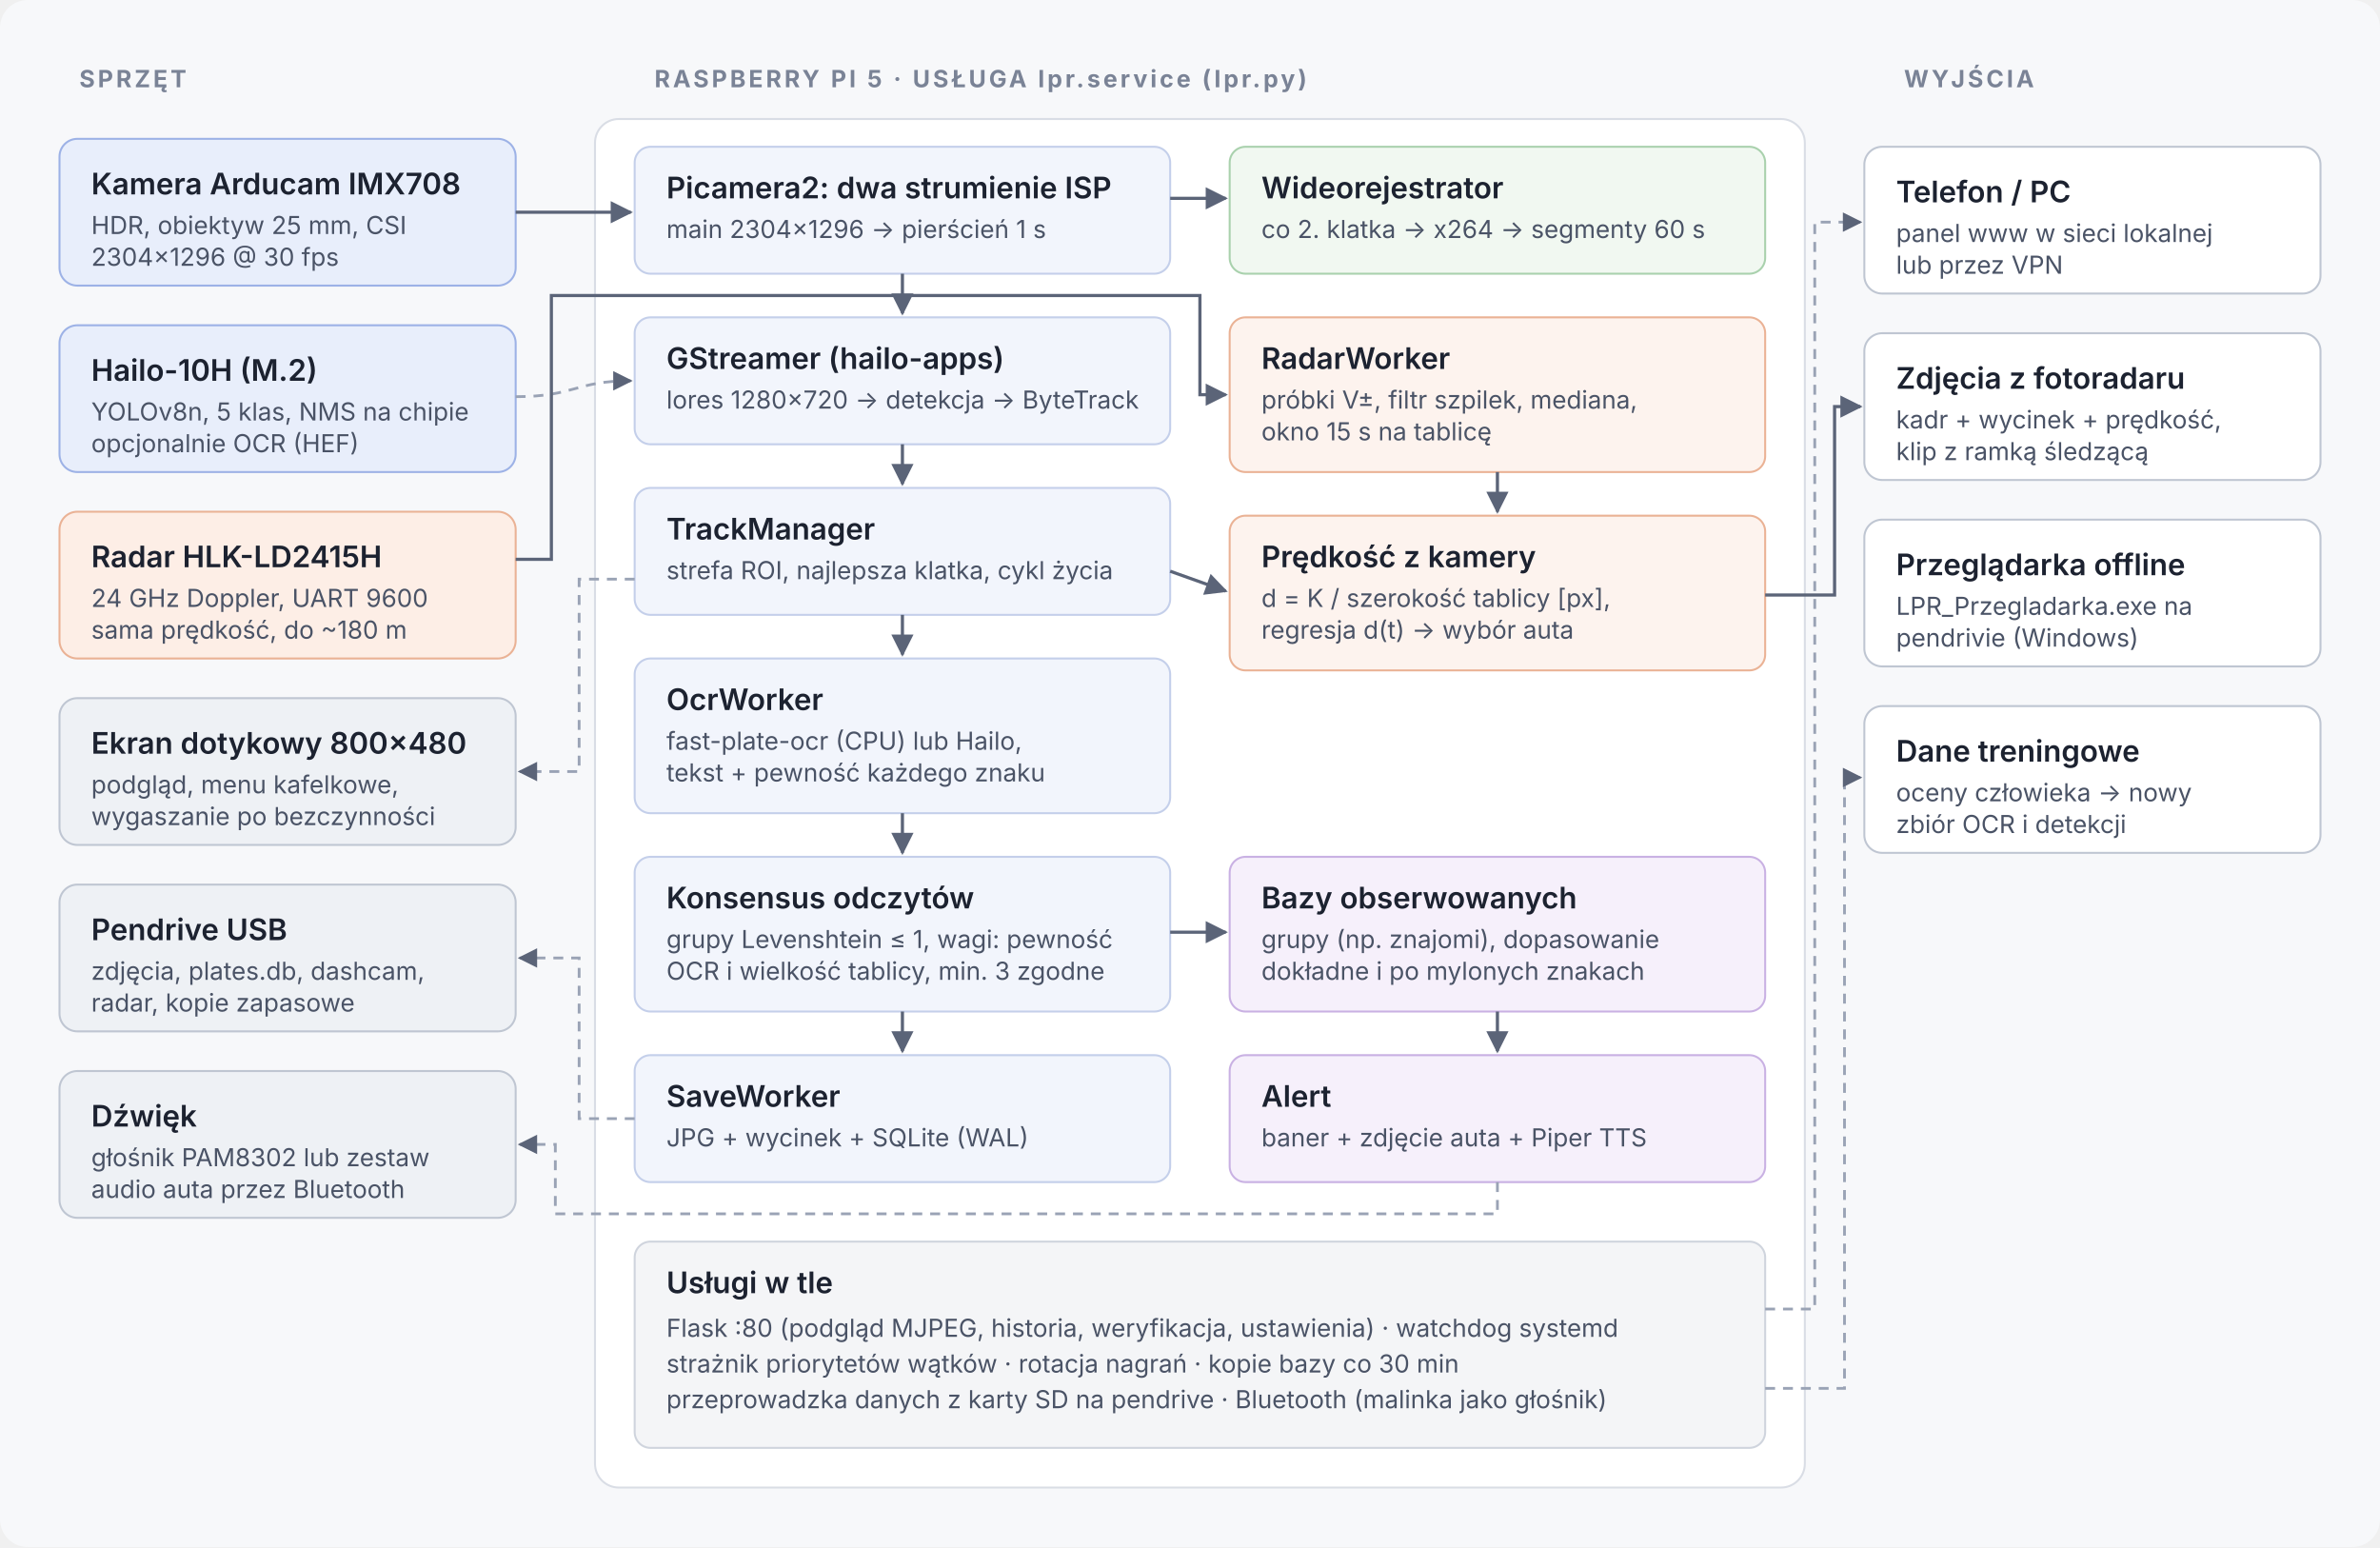
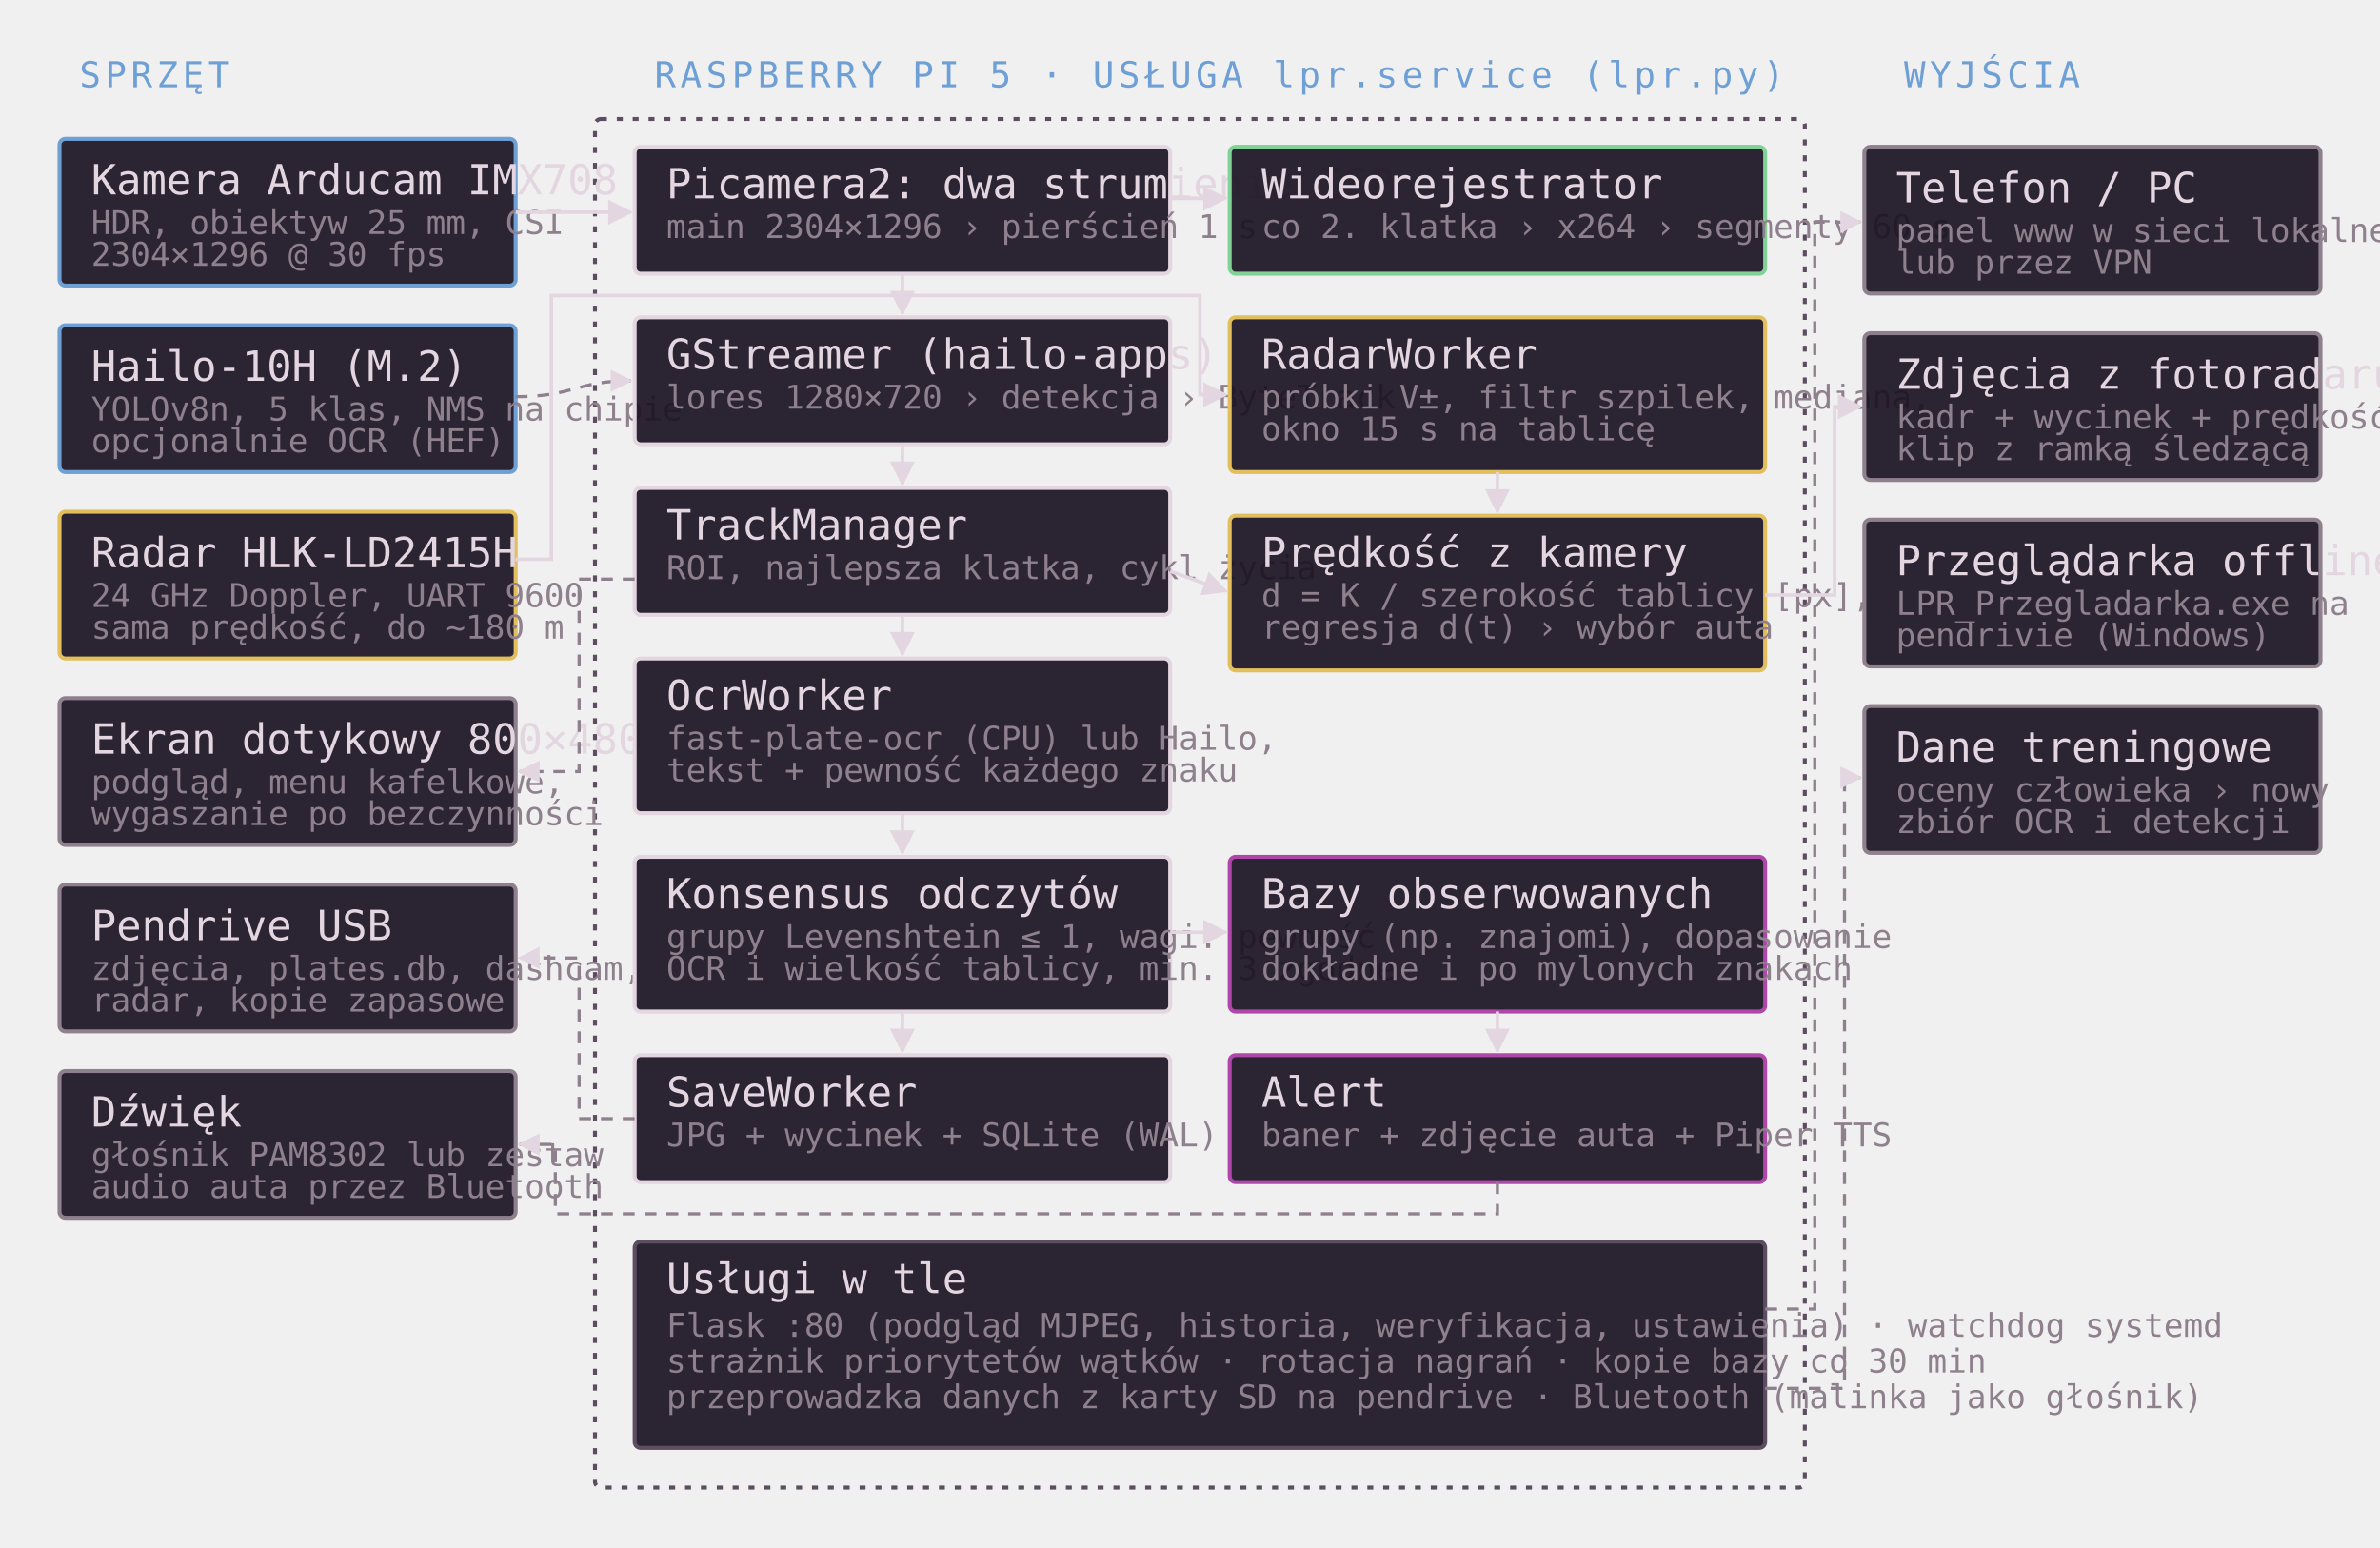
- <svg xmlns="http://www.w3.org/2000/svg" width="1200" height="780" viewBox="0 0 1200 780" font-family="Inter, Segoe UI, Helvetica, Arial, sans-serif">
+ <svg xmlns="http://www.w3.org/2000/svg" width="1200" height="780" viewBox="0 0 1200 780" font-family="VT323, monospace">
  <defs>
    <marker id="a" viewBox="0 0 10 10" refX="9" refY="5" markerWidth="7" markerHeight="7" orient="auto-start-reverse">
-       <path d="M0,0 L10,5 L0,10 z" fill="#5b6478" />
+       <path d="M0,0 L10,5 L0,10 z" fill="#e4d6e0" />
    </marker>
    <style>
-       .t  { font-size: 15px; font-weight: 600; fill: #1c2230; }
-       .s  { font-size: 12.5px; fill: #4a5366; }
-       .h  { font-size: 12px; font-weight: 700; letter-spacing: .12em; fill: #7a8396; }
-       .ln { stroke: #5b6478; stroke-width: 1.6; fill: none; marker-end: url(#a); }
-       .dl { stroke: #9aa3b5; stroke-width: 1.4; fill: none; stroke-dasharray: 5 4; marker-end: url(#a); }
+       .t  { font-size: 21px; fill: #e4d6e0; }
+       .s  { font-size: 16.5px; fill: #8e808c; }
+       .h  { font-size: 18px; letter-spacing: .12em; fill: #6ea0d6; }
+       .ln { stroke: #e4d6e0; stroke-width: 1.8; fill: none; marker-end: url(#a); }
+       .dl { stroke: #8e808c; stroke-width: 1.6; fill: none; stroke-dasharray: 6 5; marker-end: url(#a); }
    </style>
  </defs>
-   <rect width="1200" height="780" rx="14" fill="#f7f8fa" />
  <text x="40" y="44" class="h">SPRZĘT</text>
  <text x="330" y="44" class="h">RASPBERRY PI 5 · USŁUGA lpr.service (lpr.py)</text>
  <text x="960" y="44" class="h">WYJŚCIA</text>
-   <rect x="300" y="60" width="610" height="690" rx="12" fill="#ffffff" stroke="#d9dde5" />
+   <rect x="300" y="60" width="610" height="690" rx="3" fill="none" stroke="#5c4e60" stroke-width="2" stroke-dasharray="3 5" />
  <g>
-     <rect x="30" y="70" width="230" height="74" rx="9" fill="#e8eefb" stroke="#9db2e6" />
+     <rect x="30" y="70" width="230" height="74" rx="3" fill="#1b1322" fill-opacity=".92" stroke-width="2" stroke="#6ea0d6" />
    <text x="46" y="98" class="t">Kamera Arducam IMX708</text>
    <text x="46" y="118" class="s">HDR, obiektyw 25 mm, CSI</text>
    <text x="46" y="134" class="s">2304×1296 @ 30 fps</text>
-     <rect x="30" y="164" width="230" height="74" rx="9" fill="#e8eefb" stroke="#9db2e6" />
+     <rect x="30" y="164" width="230" height="74" rx="3" fill="#1b1322" fill-opacity=".92" stroke-width="2" stroke="#6ea0d6" />
    <text x="46" y="192" class="t">Hailo-10H (M.2)</text>
    <text x="46" y="212" class="s">YOLOv8n, 5 klas, NMS na chipie</text>
    <text x="46" y="228" class="s">opcjonalnie OCR (HEF)</text>
-     <rect x="30" y="258" width="230" height="74" rx="9" fill="#fdeee6" stroke="#eab295" />
+     <rect x="30" y="258" width="230" height="74" rx="3" fill="#1b1322" fill-opacity=".92" stroke-width="2" stroke="#e2be5c" />
    <text x="46" y="286" class="t">Radar HLK-LD2415H</text>
    <text x="46" y="306" class="s">24 GHz Doppler, UART 9600</text>
    <text x="46" y="322" class="s">sama prędkość, do ~180 m</text>
-     <rect x="30" y="352" width="230" height="74" rx="9" fill="#eef1f5" stroke="#bfc6d2" />
+     <rect x="30" y="352" width="230" height="74" rx="3" fill="#1b1322" fill-opacity=".92" stroke-width="2" stroke="#8e808c" />
    <text x="46" y="380" class="t">Ekran dotykowy 800×480</text>
    <text x="46" y="400" class="s">podgląd, menu kafelkowe,</text>
    <text x="46" y="416" class="s">wygaszanie po bezczynności</text>
-     <rect x="30" y="446" width="230" height="74" rx="9" fill="#eef1f5" stroke="#bfc6d2" />
+     <rect x="30" y="446" width="230" height="74" rx="3" fill="#1b1322" fill-opacity=".92" stroke-width="2" stroke="#8e808c" />
    <text x="46" y="474" class="t">Pendrive USB</text>
    <text x="46" y="494" class="s">zdjęcia, plates.db, dashcam,</text>
    <text x="46" y="510" class="s">radar, kopie zapasowe</text>
-     <rect x="30" y="540" width="230" height="74" rx="9" fill="#eef1f5" stroke="#bfc6d2" />
+     <rect x="30" y="540" width="230" height="74" rx="3" fill="#1b1322" fill-opacity=".92" stroke-width="2" stroke="#8e808c" />
    <text x="46" y="568" class="t">Dźwięk</text>
    <text x="46" y="588" class="s">głośnik PAM8302 lub zestaw</text>
    <text x="46" y="604" class="s">audio auta przez Bluetooth</text>
  </g>
-   <rect x="320" y="74" width="270" height="64" rx="8" fill="#f2f5fc" stroke="#c4cfea" />
+   <rect x="320" y="74" width="270" height="64" rx="3" fill="#1b1322" fill-opacity=".92" stroke-width="2" stroke="#e4d6e0" />
  <text x="336" y="100" class="t">Picamera2: dwa strumienie ISP</text>
-   <text x="336" y="120" class="s">main 2304×1296 → pierścień 1 s</text>
-   <rect x="320" y="160" width="270" height="64" rx="8" fill="#f2f5fc" stroke="#c4cfea" />
+   <text x="336" y="120" class="s">main 2304×1296 › pierścień 1 s</text>
+   <rect x="320" y="160" width="270" height="64" rx="3" fill="#1b1322" fill-opacity=".92" stroke-width="2" stroke="#e4d6e0" />
  <text x="336" y="186" class="t">GStreamer (hailo-apps)</text>
-   <text x="336" y="206" class="s">lores 1280×720 → detekcja → ByteTrack</text>
-   <rect x="320" y="246" width="270" height="64" rx="8" fill="#f2f5fc" stroke="#c4cfea" />
+   <text x="336" y="206" class="s">lores 1280×720 › detekcja › ByteTrack</text>
+   <rect x="320" y="246" width="270" height="64" rx="3" fill="#1b1322" fill-opacity=".92" stroke-width="2" stroke="#e4d6e0" />
  <text x="336" y="272" class="t">TrackManager</text>
-   <text x="336" y="292" class="s">strefa ROI, najlepsza klatka, cykl życia</text>
-   <rect x="320" y="332" width="270" height="78" rx="8" fill="#f2f5fc" stroke="#c4cfea" />
+   <text x="336" y="292" class="s">ROI, najlepsza klatka, cykl życia</text>
+   <rect x="320" y="332" width="270" height="78" rx="3" fill="#1b1322" fill-opacity=".92" stroke-width="2" stroke="#e4d6e0" />
  <text x="336" y="358" class="t">OcrWorker</text>
  <text x="336" y="378" class="s">fast-plate-ocr (CPU) lub Hailo,</text>
  <text x="336" y="394" class="s">tekst + pewność każdego znaku</text>
-   <rect x="320" y="432" width="270" height="78" rx="8" fill="#f2f5fc" stroke="#c4cfea" />
+   <rect x="320" y="432" width="270" height="78" rx="3" fill="#1b1322" fill-opacity=".92" stroke-width="2" stroke="#e4d6e0" />
  <text x="336" y="458" class="t">Konsensus odczytów</text>
  <text x="336" y="478" class="s">grupy Levenshtein ≤ 1, wagi: pewność</text>
  <text x="336" y="494" class="s">OCR i wielkość tablicy, min. 3 zgodne</text>
-   <rect x="320" y="532" width="270" height="64" rx="8" fill="#f2f5fc" stroke="#c4cfea" />
+   <rect x="320" y="532" width="270" height="64" rx="3" fill="#1b1322" fill-opacity=".92" stroke-width="2" stroke="#e4d6e0" />
  <text x="336" y="558" class="t">SaveWorker</text>
  <text x="336" y="578" class="s">JPG + wycinek + SQLite (WAL)</text>
-   <rect x="620" y="74" width="270" height="64" rx="8" fill="#f1f8f1" stroke="#a9d1ad" />
+   <rect x="620" y="74" width="270" height="64" rx="3" fill="#1b1322" fill-opacity=".92" stroke-width="2" stroke="#80d296" />
  <text x="636" y="100" class="t">Wideorejestrator</text>
-   <text x="636" y="120" class="s">co 2. klatka → x264 → segmenty 60 s</text>
-   <rect x="620" y="160" width="270" height="78" rx="8" fill="#fdf3ee" stroke="#eab295" />
+   <text x="636" y="120" class="s">co 2. klatka › x264 › segmenty 60 s</text>
+   <rect x="620" y="160" width="270" height="78" rx="3" fill="#1b1322" fill-opacity=".92" stroke-width="2" stroke="#e2be5c" />
  <text x="636" y="186" class="t">RadarWorker</text>
  <text x="636" y="206" class="s">próbki V±, filtr szpilek, mediana,</text>
  <text x="636" y="222" class="s">okno 15 s na tablicę</text>
-   <rect x="620" y="260" width="270" height="78" rx="8" fill="#fdf3ee" stroke="#eab295" />
+   <rect x="620" y="260" width="270" height="78" rx="3" fill="#1b1322" fill-opacity=".92" stroke-width="2" stroke="#e2be5c" />
  <text x="636" y="286" class="t">Prędkość z kamery</text>
  <text x="636" y="306" class="s">d = K / szerokość tablicy [px],</text>
-   <text x="636" y="322" class="s">regresja d(t) → wybór auta</text>
-   <rect x="620" y="432" width="270" height="78" rx="8" fill="#f6f0fb" stroke="#c9b1e3" />
+   <text x="636" y="322" class="s">regresja d(t) › wybór auta</text>
+   <rect x="620" y="432" width="270" height="78" rx="3" fill="#1b1322" fill-opacity=".92" stroke-width="2" stroke="#b046aa" />
  <text x="636" y="458" class="t">Bazy obserwowanych</text>
  <text x="636" y="478" class="s">grupy (np. znajomi), dopasowanie</text>
  <text x="636" y="494" class="s">dokładne i po mylonych znakach</text>
-   <rect x="620" y="532" width="270" height="64" rx="8" fill="#f6f0fb" stroke="#c9b1e3" />
+   <rect x="620" y="532" width="270" height="64" rx="3" fill="#1b1322" fill-opacity=".92" stroke-width="2" stroke="#b046aa" />
  <text x="636" y="558" class="t">Alert</text>
  <text x="636" y="578" class="s">baner + zdjęcie auta + Piper TTS</text>
-   <rect x="320" y="626" width="570" height="104" rx="8" fill="#f4f5f7" stroke="#cfd4dd" />
+   <rect x="320" y="626" width="570" height="104" rx="3" fill="#1b1322" fill-opacity=".92" stroke-width="2" stroke="#5c4e60" />
  <text x="336" y="652" class="t">Usługi w tle</text>
  <text x="336" y="674" class="s">Flask :80 (podgląd MJPEG, historia, weryfikacja, ustawienia) · watchdog systemd</text>
  <text x="336" y="692" class="s">strażnik priorytetów wątków · rotacja nagrań · kopie bazy co 30 min</text>
  <text x="336" y="710" class="s">przeprowadzka danych z karty SD na pendrive · Bluetooth (malinka jako głośnik)</text>
-   <rect x="940" y="74" width="230" height="74" rx="9" fill="#ffffff" stroke="#bfc6d2" />
+   <rect x="940" y="74" width="230" height="74" rx="3" fill="#1b1322" fill-opacity=".92" stroke-width="2" stroke="#8e808c" />
  <text x="956" y="102" class="t">Telefon / PC</text>
  <text x="956" y="122" class="s">panel www w sieci lokalnej</text>
  <text x="956" y="138" class="s">lub przez VPN</text>
-   <rect x="940" y="168" width="230" height="74" rx="9" fill="#ffffff" stroke="#bfc6d2" />
+   <rect x="940" y="168" width="230" height="74" rx="3" fill="#1b1322" fill-opacity=".92" stroke-width="2" stroke="#8e808c" />
  <text x="956" y="196" class="t">Zdjęcia z fotoradaru</text>
  <text x="956" y="216" class="s">kadr + wycinek + prędkość,</text>
  <text x="956" y="232" class="s">klip z ramką śledzącą</text>
-   <rect x="940" y="262" width="230" height="74" rx="9" fill="#ffffff" stroke="#bfc6d2" />
+   <rect x="940" y="262" width="230" height="74" rx="3" fill="#1b1322" fill-opacity=".92" stroke-width="2" stroke="#8e808c" />
  <text x="956" y="290" class="t">Przeglądarka offline</text>
  <text x="956" y="310" class="s">LPR_Przegladarka.exe na</text>
  <text x="956" y="326" class="s">pendrivie (Windows)</text>
-   <rect x="940" y="356" width="230" height="74" rx="9" fill="#ffffff" stroke="#bfc6d2" />
+   <rect x="940" y="356" width="230" height="74" rx="3" fill="#1b1322" fill-opacity=".92" stroke-width="2" stroke="#8e808c" />
  <text x="956" y="384" class="t">Dane treningowe</text>
-   <text x="956" y="404" class="s">oceny człowieka → nowy</text>
+   <text x="956" y="404" class="s">oceny człowieka › nowy</text>
  <text x="956" y="420" class="s">zbiór OCR i detekcji</text>
  <path class="ln" d="M260,107 L318,107" />
  <path class="dl" d="M260,200 C290,200 290,192 318,192" />
  <path class="ln" d="M260,282 L278,282 L278,149 L605,149 L605,199 L618,199" />
  <path class="ln" d="M455,138 L455,158" />
  <path class="ln" d="M455,224 L455,244" />
  <path class="ln" d="M455,310 L455,330" />
  <path class="ln" d="M455,410 L455,430" />
  <path class="ln" d="M455,510 L455,530" />
  <path class="ln" d="M590,100 L618,100" />
  <path class="ln" d="M590,288 L618,298" />
  <path class="ln" d="M755,238 L755,258" />
  <path class="ln" d="M590,470 L618,470" />
  <path class="ln" d="M755,510 L755,530" />
  <path class="dl" d="M320,292 L292,292 L292,389 L262,389" />
  <path class="dl" d="M320,564 L292,564 L292,483 L262,483" />
  <path class="dl" d="M755,596 L755,612 L280,612 L280,577 L262,577" />
  <path class="dl" d="M890,660 L915,660 L915,112 L938,112" />
  <path class="ln" d="M890,300 L925,300 L925,205 L938,205" />
  <path class="dl" d="M890,700 L930,700 L930,392 L938,392" />
</svg>
